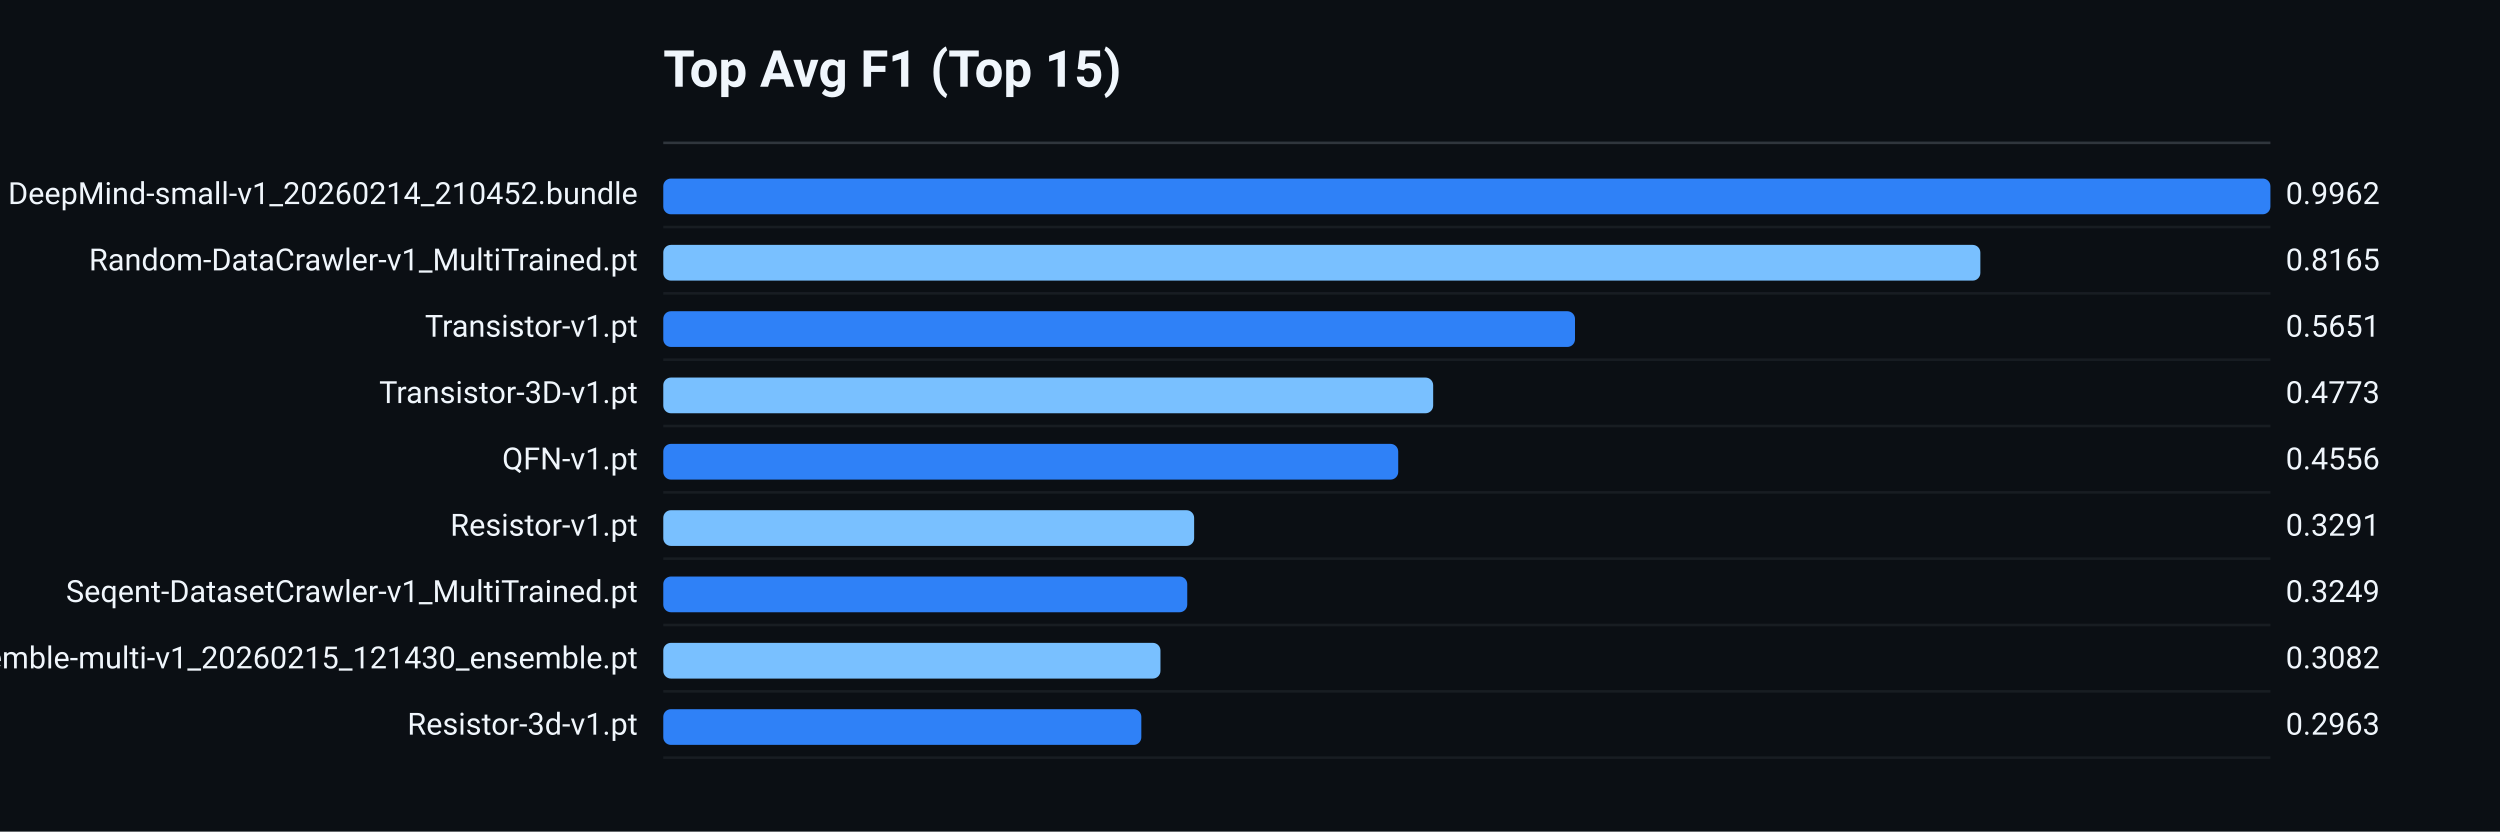
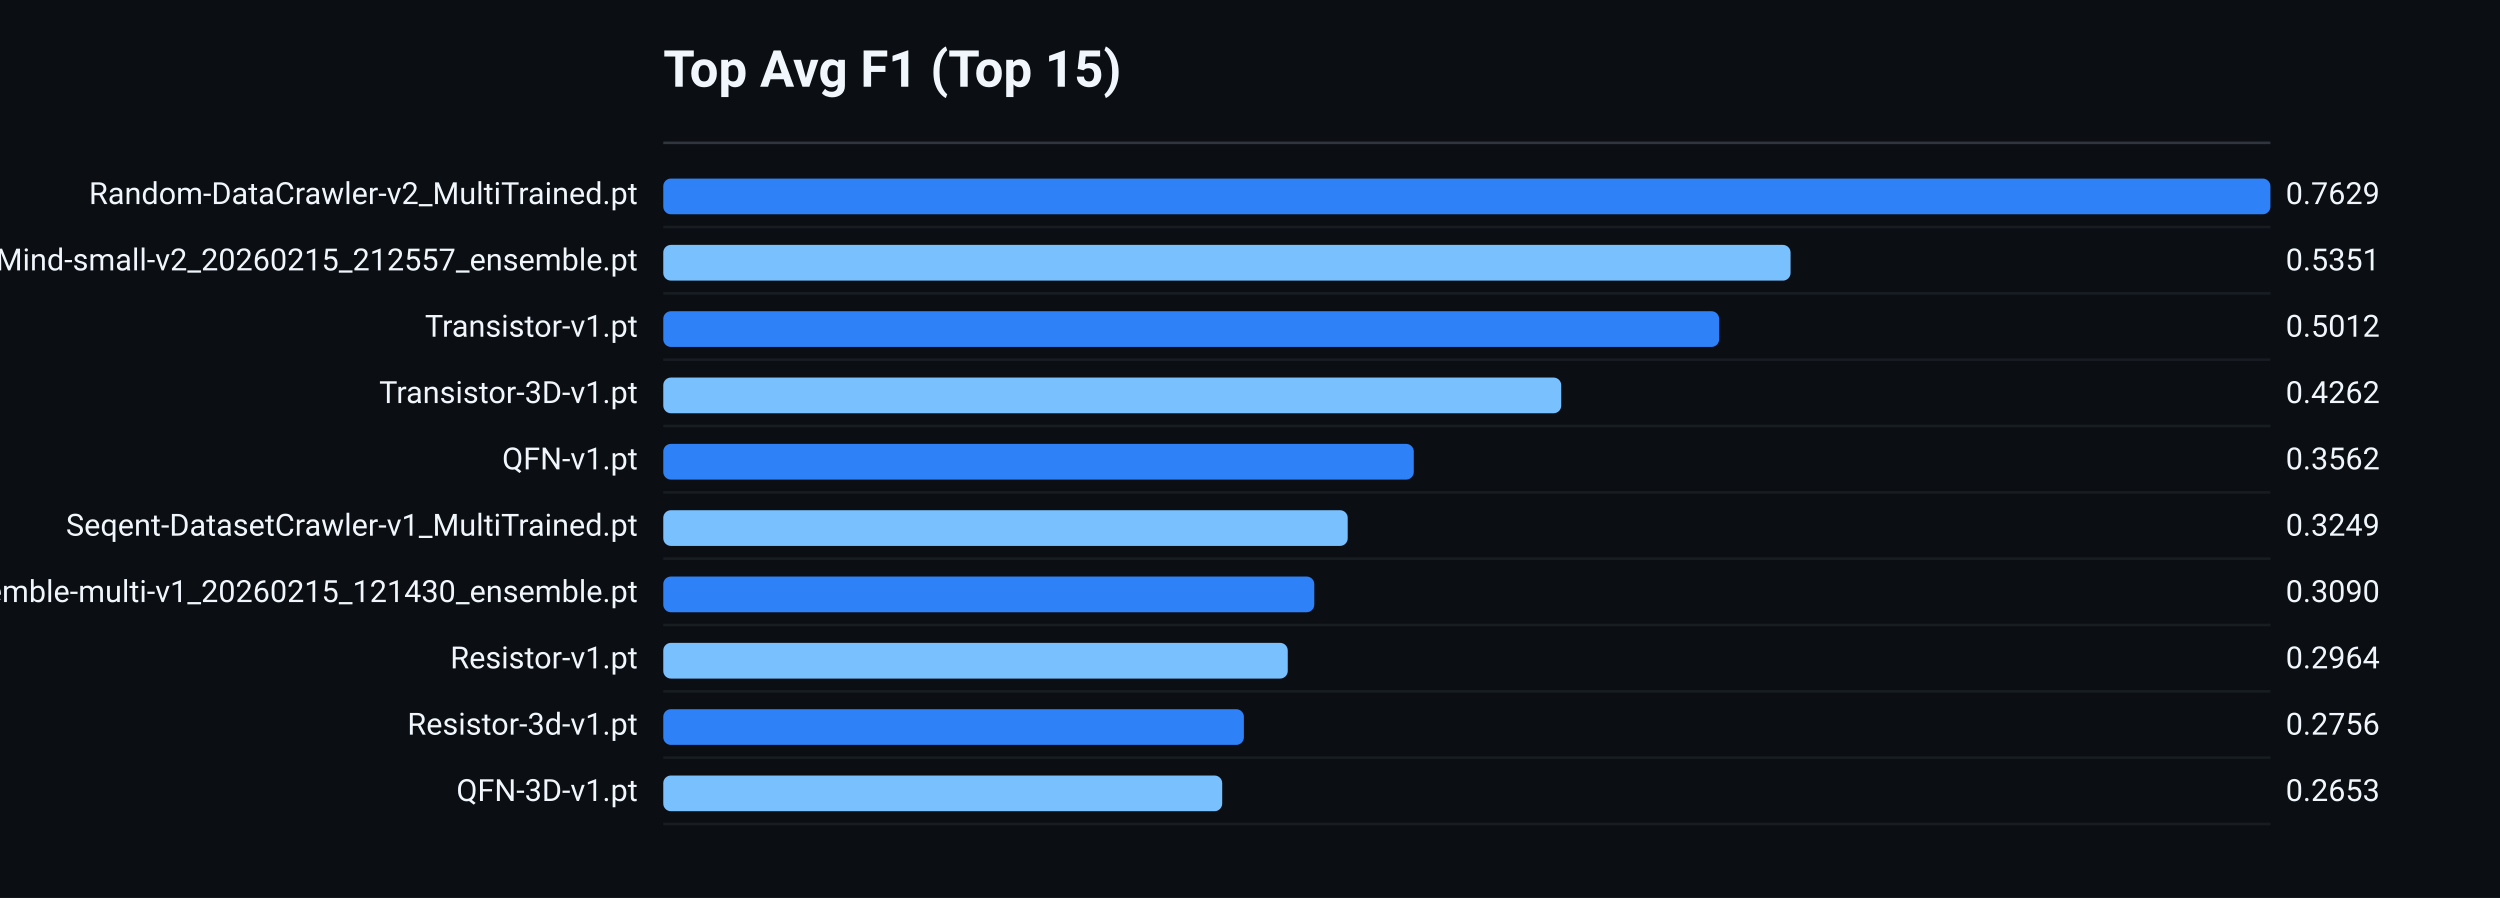
- <svg xmlns="http://www.w3.org/2000/svg" width="980" height="326" viewBox="0 0 980 326">
-   <rect x="0" y="0" width="980" height="326" fill="#0b0f14" />
+ <svg xmlns="http://www.w3.org/2000/svg" width="980" height="352" viewBox="0 0 980 352">
+   <rect x="0" y="0" width="980" height="352" fill="#0b0f14" />
  <text x="260" y="34" font-family="ui-sans-serif, system-ui, -apple-system, Segoe UI, Roboto, Arial" font-size="20" font-weight="700" fill="#f0f6fc">Top Avg F1 (Top 15)</text>
  <line x1="260" y1="56" x2="890" y2="56" stroke="#30363d" stroke-width="1" />
  <line x1="260" y1="89" x2="890" y2="89" stroke="#30363d" stroke-width="1" opacity="0.35" />
-   <text x="250" y="80" text-anchor="end" font-family="ui-sans-serif, system-ui, -apple-system, Segoe UI, Roboto, Arial" font-size="12" fill="#f0f6fc">DeepMind-small-v1_20260214_210452.bundle</text>
+   <text x="250" y="80" text-anchor="end" font-family="ui-sans-serif, system-ui, -apple-system, Segoe UI, Roboto, Arial" font-size="12" fill="#f0f6fc">Random-DataCrawler-v2_MultiTrained.pt</text>
  <rect x="260" y="70.0" width="630.0" height="14" rx="3" fill="#2f81f7" />
-   <text x="896" y="80" text-anchor="start" font-family="ui-sans-serif, system-ui, -apple-system, Segoe UI, Roboto, Arial" font-size="12" fill="#f0f6fc">0.9962</text>
+   <text x="896" y="80" text-anchor="start" font-family="ui-sans-serif, system-ui, -apple-system, Segoe UI, Roboto, Arial" font-size="12" fill="#f0f6fc">0.7629</text>
  <line x1="260" y1="115" x2="890" y2="115" stroke="#30363d" stroke-width="1" opacity="0.35" />
-   <text x="250" y="106" text-anchor="end" font-family="ui-sans-serif, system-ui, -apple-system, Segoe UI, Roboto, Arial" font-size="12" fill="#f0f6fc">Random-DataCrawler-v1_MultiTrained.pt</text>
-   <rect x="260" y="96.0" width="516.3" height="14" rx="3" fill="#79c0ff" />
-   <text x="896" y="106" text-anchor="start" font-family="ui-sans-serif, system-ui, -apple-system, Segoe UI, Roboto, Arial" font-size="12" fill="#f0f6fc">0.8165</text>
+   <text x="250" y="106" text-anchor="end" font-family="ui-sans-serif, system-ui, -apple-system, Segoe UI, Roboto, Arial" font-size="12" fill="#f0f6fc">DeepMind-small-v2_20260215_212557_ensemble.pt</text>
+   <rect x="260" y="96.0" width="441.9" height="14" rx="3" fill="#79c0ff" />
+   <text x="896" y="106" text-anchor="start" font-family="ui-sans-serif, system-ui, -apple-system, Segoe UI, Roboto, Arial" font-size="12" fill="#f0f6fc">0.5351</text>
  <line x1="260" y1="141" x2="890" y2="141" stroke="#30363d" stroke-width="1" opacity="0.35" />
  <text x="250" y="132" text-anchor="end" font-family="ui-sans-serif, system-ui, -apple-system, Segoe UI, Roboto, Arial" font-size="12" fill="#f0f6fc">Transistor-v1.pt</text>
-   <rect x="260" y="122.0" width="357.4" height="14" rx="3" fill="#2f81f7" />
-   <text x="896" y="132" text-anchor="start" font-family="ui-sans-serif, system-ui, -apple-system, Segoe UI, Roboto, Arial" font-size="12" fill="#f0f6fc">0.5651</text>
+   <rect x="260" y="122.0" width="413.9" height="14" rx="3" fill="#2f81f7" />
+   <text x="896" y="132" text-anchor="start" font-family="ui-sans-serif, system-ui, -apple-system, Segoe UI, Roboto, Arial" font-size="12" fill="#f0f6fc">0.5012</text>
  <line x1="260" y1="167" x2="890" y2="167" stroke="#30363d" stroke-width="1" opacity="0.35" />
  <text x="250" y="158" text-anchor="end" font-family="ui-sans-serif, system-ui, -apple-system, Segoe UI, Roboto, Arial" font-size="12" fill="#f0f6fc">Transistor-3D-v1.pt</text>
-   <rect x="260" y="148.0" width="301.8" height="14" rx="3" fill="#79c0ff" />
-   <text x="896" y="158" text-anchor="start" font-family="ui-sans-serif, system-ui, -apple-system, Segoe UI, Roboto, Arial" font-size="12" fill="#f0f6fc">0.4773</text>
+   <rect x="260" y="148.0" width="352.0" height="14" rx="3" fill="#79c0ff" />
+   <text x="896" y="158" text-anchor="start" font-family="ui-sans-serif, system-ui, -apple-system, Segoe UI, Roboto, Arial" font-size="12" fill="#f0f6fc">0.4262</text>
  <line x1="260" y1="193" x2="890" y2="193" stroke="#30363d" stroke-width="1" opacity="0.35" />
  <text x="250" y="184" text-anchor="end" font-family="ui-sans-serif, system-ui, -apple-system, Segoe UI, Roboto, Arial" font-size="12" fill="#f0f6fc">QFN-v1.pt</text>
-   <rect x="260" y="174.0" width="288.1" height="14" rx="3" fill="#2f81f7" />
-   <text x="896" y="184" text-anchor="start" font-family="ui-sans-serif, system-ui, -apple-system, Segoe UI, Roboto, Arial" font-size="12" fill="#f0f6fc">0.4556</text>
+   <rect x="260" y="174.0" width="294.2" height="14" rx="3" fill="#2f81f7" />
+   <text x="896" y="184" text-anchor="start" font-family="ui-sans-serif, system-ui, -apple-system, Segoe UI, Roboto, Arial" font-size="12" fill="#f0f6fc">0.3562</text>
  <line x1="260" y1="219" x2="890" y2="219" stroke="#30363d" stroke-width="1" opacity="0.35" />
-   <text x="250" y="210" text-anchor="end" font-family="ui-sans-serif, system-ui, -apple-system, Segoe UI, Roboto, Arial" font-size="12" fill="#f0f6fc">Resistor-v1.pt</text>
-   <rect x="260" y="200.0" width="208.1" height="14" rx="3" fill="#79c0ff" />
-   <text x="896" y="210" text-anchor="start" font-family="ui-sans-serif, system-ui, -apple-system, Segoe UI, Roboto, Arial" font-size="12" fill="#f0f6fc">0.3291</text>
+   <text x="250" y="210" text-anchor="end" font-family="ui-sans-serif, system-ui, -apple-system, Segoe UI, Roboto, Arial" font-size="12" fill="#f0f6fc">Seqent-DatasetCrawler-v1_MultiTrained.pt</text>
+   <rect x="260" y="200.0" width="268.3" height="14" rx="3" fill="#79c0ff" />
+   <text x="896" y="210" text-anchor="start" font-family="ui-sans-serif, system-ui, -apple-system, Segoe UI, Roboto, Arial" font-size="12" fill="#f0f6fc">0.3249</text>
  <line x1="260" y1="245" x2="890" y2="245" stroke="#30363d" stroke-width="1" opacity="0.35" />
-   <text x="250" y="236" text-anchor="end" font-family="ui-sans-serif, system-ui, -apple-system, Segoe UI, Roboto, Arial" font-size="12" fill="#f0f6fc">Seqent-DatasetCrawler-v1_MultiTrained.pt</text>
-   <rect x="260" y="226.0" width="205.4" height="14" rx="3" fill="#2f81f7" />
-   <text x="896" y="236" text-anchor="start" font-family="ui-sans-serif, system-ui, -apple-system, Segoe UI, Roboto, Arial" font-size="12" fill="#f0f6fc">0.3249</text>
+   <text x="250" y="236" text-anchor="end" font-family="ui-sans-serif, system-ui, -apple-system, Segoe UI, Roboto, Arial" font-size="12" fill="#f0f6fc">Resistor-ensemble-multi-v1_20260215_121430_ensemble.pt</text>
+   <rect x="260" y="226.0" width="255.2" height="14" rx="3" fill="#2f81f7" />
+   <text x="896" y="236" text-anchor="start" font-family="ui-sans-serif, system-ui, -apple-system, Segoe UI, Roboto, Arial" font-size="12" fill="#f0f6fc">0.3090</text>
  <line x1="260" y1="271" x2="890" y2="271" stroke="#30363d" stroke-width="1" opacity="0.35" />
-   <text x="250" y="262" text-anchor="end" font-family="ui-sans-serif, system-ui, -apple-system, Segoe UI, Roboto, Arial" font-size="12" fill="#f0f6fc">Resistor-ensemble-multi-v1_20260215_121430_ensemble.pt</text>
-   <rect x="260" y="252.0" width="194.9" height="14" rx="3" fill="#79c0ff" />
-   <text x="896" y="262" text-anchor="start" font-family="ui-sans-serif, system-ui, -apple-system, Segoe UI, Roboto, Arial" font-size="12" fill="#f0f6fc">0.3082</text>
+   <text x="250" y="262" text-anchor="end" font-family="ui-sans-serif, system-ui, -apple-system, Segoe UI, Roboto, Arial" font-size="12" fill="#f0f6fc">Resistor-v1.pt</text>
+   <rect x="260" y="252.0" width="244.8" height="14" rx="3" fill="#79c0ff" />
+   <text x="896" y="262" text-anchor="start" font-family="ui-sans-serif, system-ui, -apple-system, Segoe UI, Roboto, Arial" font-size="12" fill="#f0f6fc">0.2964</text>
  <line x1="260" y1="297" x2="890" y2="297" stroke="#30363d" stroke-width="1" opacity="0.35" />
  <text x="250" y="288" text-anchor="end" font-family="ui-sans-serif, system-ui, -apple-system, Segoe UI, Roboto, Arial" font-size="12" fill="#f0f6fc">Resistor-3d-v1.pt</text>
-   <rect x="260" y="278.0" width="187.4" height="14" rx="3" fill="#2f81f7" />
-   <text x="896" y="288" text-anchor="start" font-family="ui-sans-serif, system-ui, -apple-system, Segoe UI, Roboto, Arial" font-size="12" fill="#f0f6fc">0.2963</text>
+   <rect x="260" y="278.0" width="227.6" height="14" rx="3" fill="#2f81f7" />
+   <text x="896" y="288" text-anchor="start" font-family="ui-sans-serif, system-ui, -apple-system, Segoe UI, Roboto, Arial" font-size="12" fill="#f0f6fc">0.2756</text>
+   <line x1="260" y1="323" x2="890" y2="323" stroke="#30363d" stroke-width="1" opacity="0.35" />
+   <text x="250" y="314" text-anchor="end" font-family="ui-sans-serif, system-ui, -apple-system, Segoe UI, Roboto, Arial" font-size="12" fill="#f0f6fc">QFN-3D-v1.pt</text>
+   <rect x="260" y="304.0" width="219.1" height="14" rx="3" fill="#79c0ff" />
+   <text x="896" y="314" text-anchor="start" font-family="ui-sans-serif, system-ui, -apple-system, Segoe UI, Roboto, Arial" font-size="12" fill="#f0f6fc">0.2653</text>
</svg>
